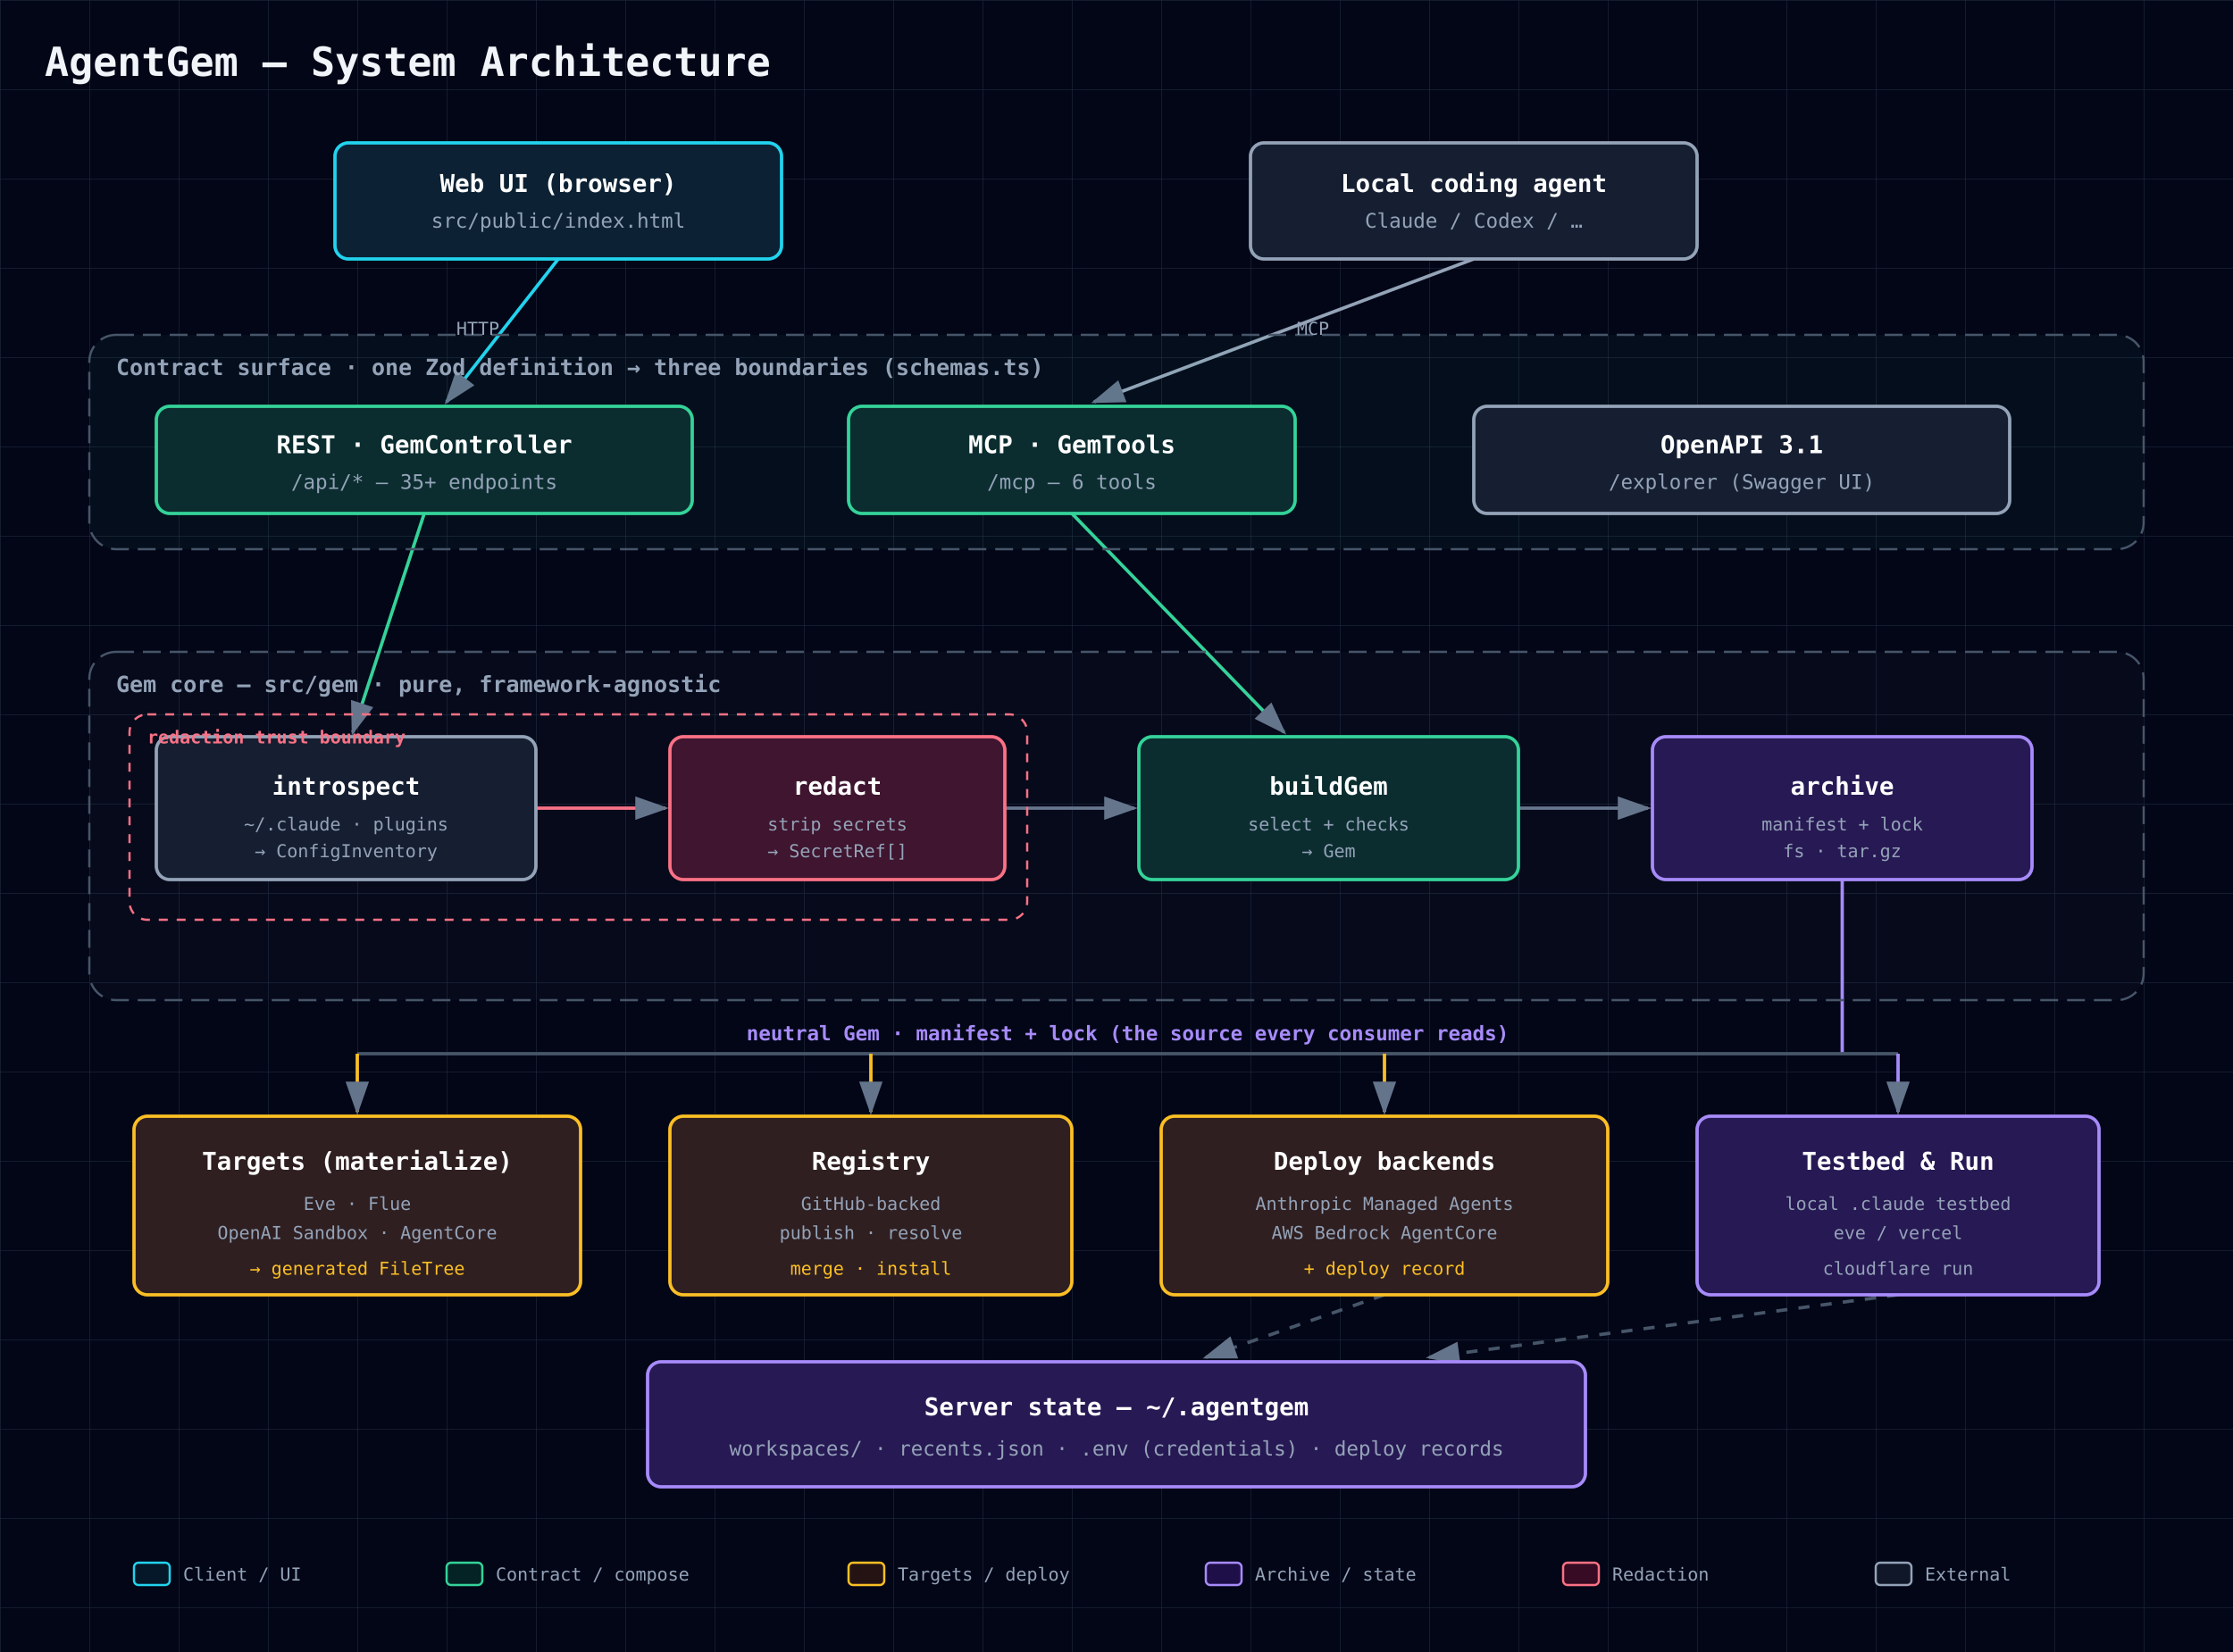
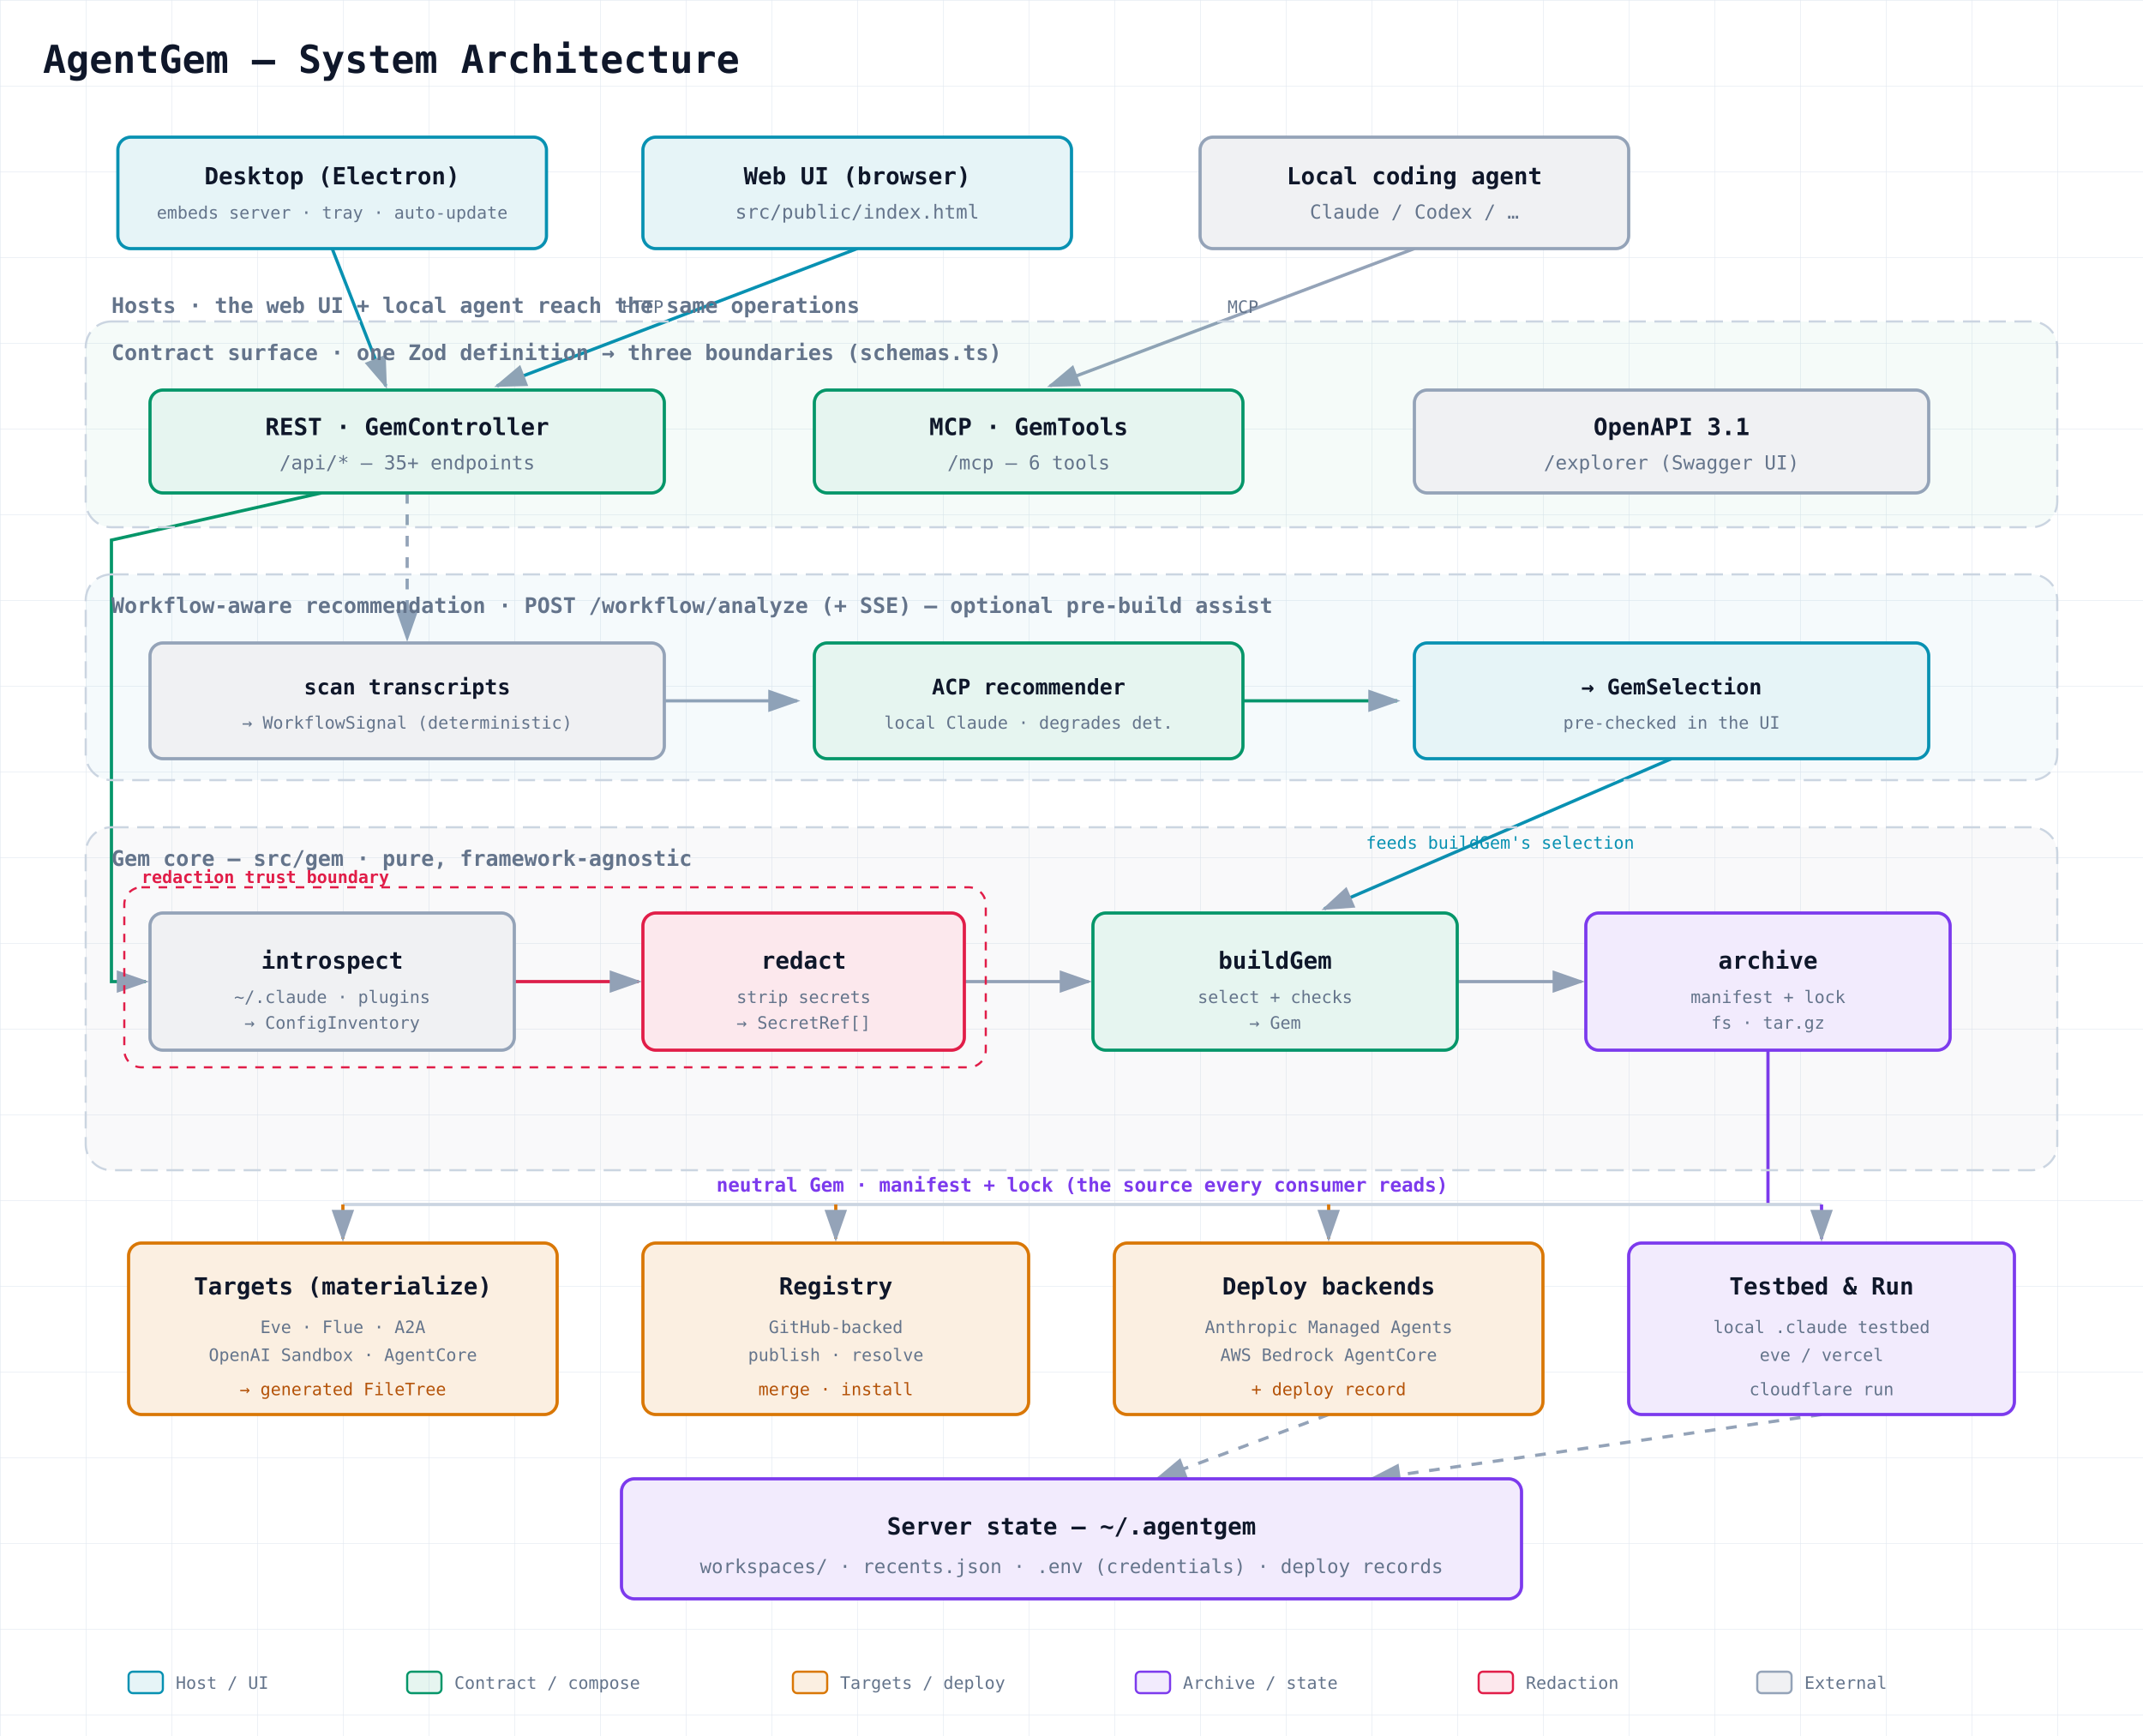
- <svg xmlns="http://www.w3.org/2000/svg" viewBox="0 0 1000 740" font-family="'JetBrains Mono', ui-monospace, SFMono-Regular, Menlo, monospace">
+ <svg xmlns="http://www.w3.org/2000/svg" viewBox="0 0 1000 810" font-family="'JetBrains Mono', ui-monospace, SFMono-Regular, Menlo, monospace">
  <defs>
    <marker id="arrowhead" markerWidth="10" markerHeight="7" refX="9" refY="3.5" orient="auto">
-       <polygon points="0 0, 10 3.5, 0 7" fill="#64748b" />
+       <polygon points="0 0, 10 3.5, 0 7" fill="#94a3b8" />
    </marker>
    <pattern id="grid" width="40" height="40" patternUnits="userSpaceOnUse">
-       <path d="M 40 0 L 0 0 0 40" fill="none" stroke="#1e293b" stroke-width="0.5" />
+       <path d="M 40 0 L 0 0 0 40" fill="none" stroke="#e2e8f0" stroke-width="0.5" />
    </pattern>
  </defs>
-   <rect x="0" y="0" width="1000" height="740" fill="#020617" />
-   <rect x="0" y="0" width="1000" height="740" fill="url(#grid)" />
-   <text x="20" y="34" fill="#f1f5f9" font-size="18" font-weight="700">AgentGem — System Architecture</text>
-   <line x1="250" y1="116" x2="200" y2="180" stroke="#22d3ee" stroke-width="1.5" marker-end="url(#arrowhead)" />
+   <rect x="0" y="0" width="1000" height="810" fill="#ffffff" />
+   <rect x="0" y="0" width="1000" height="810" fill="url(#grid)" />
+   <text x="20" y="34" fill="#0f172a" font-size="18" font-weight="700">AgentGem — System Architecture</text>
+   <line x1="155" y1="116" x2="180" y2="180" stroke="#0891b2" stroke-width="1.5" marker-end="url(#arrowhead)" />
+   <line x1="400" y1="116" x2="232" y2="180" stroke="#0891b2" stroke-width="1.5" marker-end="url(#arrowhead)" />
  <line x1="660" y1="116" x2="490" y2="180" stroke="#94a3b8" stroke-width="1.5" marker-end="url(#arrowhead)" />
-   <line x1="190" y1="230" x2="158" y2="328" stroke="#34d399" stroke-width="1.5" marker-end="url(#arrowhead)" />
-   <line x1="480" y1="230" x2="575" y2="328" stroke="#34d399" stroke-width="1.5" marker-end="url(#arrowhead)" />
-   <line x1="240" y1="362" x2="298" y2="362" stroke="#fb7185" stroke-width="1.5" marker-end="url(#arrowhead)" />
-   <line x1="450" y1="362" x2="508" y2="362" stroke="#64748b" stroke-width="1.5" marker-end="url(#arrowhead)" />
-   <line x1="680" y1="362" x2="738" y2="362" stroke="#64748b" stroke-width="1.5" marker-end="url(#arrowhead)" />
-   <line x1="825" y1="394" x2="825" y2="472" stroke="#a78bfa" stroke-width="1.5" />
-   <line x1="160" y1="472" x2="850" y2="472" stroke="#475569" stroke-width="1.5" />
-   <line x1="160" y1="472" x2="160" y2="498" stroke="#fbbf24" stroke-width="1.5" marker-end="url(#arrowhead)" />
-   <line x1="390" y1="472" x2="390" y2="498" stroke="#fbbf24" stroke-width="1.5" marker-end="url(#arrowhead)" />
-   <line x1="620" y1="472" x2="620" y2="498" stroke="#fbbf24" stroke-width="1.5" marker-end="url(#arrowhead)" />
-   <line x1="850" y1="472" x2="850" y2="498" stroke="#a78bfa" stroke-width="1.5" marker-end="url(#arrowhead)" />
-   <line x1="620" y1="580" x2="540" y2="608" stroke="#475569" stroke-width="1.5" stroke-dasharray="5,5" marker-end="url(#arrowhead)" />
-   <line x1="850" y1="580" x2="640" y2="608" stroke="#475569" stroke-width="1.5" stroke-dasharray="5,5" marker-end="url(#arrowhead)" />
-   <rect x="40" y="150" width="920" height="96" rx="12" fill="rgba(52, 211, 153, 0.04)" stroke="#475569" stroke-width="1" stroke-dasharray="8,4" />
-   <rect x="40" y="292" width="920" height="156" rx="12" fill="rgba(148, 163, 184, 0.03)" stroke="#475569" stroke-width="1" stroke-dasharray="8,4" />
-   <rect x="58" y="320" width="402" height="92" rx="8" fill="none" stroke="#fb7185" stroke-width="1" stroke-dasharray="4,4" />
-   <rect x="150" y="64" width="200" height="52" rx="6" fill="#0f172a" />
-   <rect x="150" y="64" width="200" height="52" rx="6" fill="rgba(8, 51, 68, 0.4)" stroke="#22d3ee" stroke-width="1.5" />
-   <rect x="560" y="64" width="200" height="52" rx="6" fill="#0f172a" />
-   <rect x="560" y="64" width="200" height="52" rx="6" fill="rgba(30, 41, 59, 0.5)" stroke="#94a3b8" stroke-width="1.5" />
-   <rect x="70" y="182" width="240" height="48" rx="6" fill="#0f172a" />
-   <rect x="70" y="182" width="240" height="48" rx="6" fill="rgba(6, 78, 59, 0.4)" stroke="#34d399" stroke-width="1.5" />
-   <rect x="380" y="182" width="200" height="48" rx="6" fill="#0f172a" />
-   <rect x="380" y="182" width="200" height="48" rx="6" fill="rgba(6, 78, 59, 0.4)" stroke="#34d399" stroke-width="1.5" />
-   <rect x="660" y="182" width="240" height="48" rx="6" fill="#0f172a" />
-   <rect x="660" y="182" width="240" height="48" rx="6" fill="rgba(30, 41, 59, 0.5)" stroke="#94a3b8" stroke-width="1.5" />
-   <rect x="70" y="330" width="170" height="64" rx="6" fill="#0f172a" />
-   <rect x="70" y="330" width="170" height="64" rx="6" fill="rgba(30, 41, 59, 0.5)" stroke="#94a3b8" stroke-width="1.5" />
-   <rect x="300" y="330" width="150" height="64" rx="6" fill="#0f172a" />
-   <rect x="300" y="330" width="150" height="64" rx="6" fill="rgba(136, 19, 55, 0.4)" stroke="#fb7185" stroke-width="1.5" />
-   <rect x="510" y="330" width="170" height="64" rx="6" fill="#0f172a" />
-   <rect x="510" y="330" width="170" height="64" rx="6" fill="rgba(6, 78, 59, 0.4)" stroke="#34d399" stroke-width="1.5" />
-   <rect x="740" y="330" width="170" height="64" rx="6" fill="#0f172a" />
-   <rect x="740" y="330" width="170" height="64" rx="6" fill="rgba(76, 29, 149, 0.4)" stroke="#a78bfa" stroke-width="1.5" />
-   <rect x="60" y="500" width="200" height="80" rx="6" fill="#0f172a" />
-   <rect x="60" y="500" width="200" height="80" rx="6" fill="rgba(120, 53, 15, 0.3)" stroke="#fbbf24" stroke-width="1.5" />
-   <rect x="300" y="500" width="180" height="80" rx="6" fill="#0f172a" />
-   <rect x="300" y="500" width="180" height="80" rx="6" fill="rgba(120, 53, 15, 0.3)" stroke="#fbbf24" stroke-width="1.5" />
-   <rect x="520" y="500" width="200" height="80" rx="6" fill="#0f172a" />
-   <rect x="520" y="500" width="200" height="80" rx="6" fill="rgba(120, 53, 15, 0.3)" stroke="#fbbf24" stroke-width="1.5" />
-   <rect x="760" y="500" width="180" height="80" rx="6" fill="#0f172a" />
-   <rect x="760" y="500" width="180" height="80" rx="6" fill="rgba(76, 29, 149, 0.4)" stroke="#a78bfa" stroke-width="1.5" />
-   <rect x="290" y="610" width="420" height="56" rx="6" fill="#0f172a" />
-   <rect x="290" y="610" width="420" height="56" rx="6" fill="rgba(76, 29, 149, 0.4)" stroke="#a78bfa" stroke-width="1.5" />
-   <text x="52" y="168" fill="#94a3b8" font-size="10" font-weight="600">Contract surface · one Zod definition → three boundaries (schemas.ts)</text>
-   <text x="52" y="310" fill="#94a3b8" font-size="10" font-weight="600">Gem core — src/gem · pure, framework-agnostic</text>
-   <text x="66" y="333" fill="#fb7185" font-size="8" font-weight="600">redaction trust boundary</text>
-   <text x="250" y="86" fill="#ffffff" font-size="11" font-weight="600" text-anchor="middle">Web UI (browser)</text>
-   <text x="250" y="102" fill="#94a3b8" font-size="9" text-anchor="middle">src/public/index.html</text>
-   <text x="660" y="86" fill="#ffffff" font-size="11" font-weight="600" text-anchor="middle">Local coding agent</text>
-   <text x="660" y="102" fill="#94a3b8" font-size="9" text-anchor="middle">Claude / Codex / …</text>
-   <text x="190" y="203" fill="#ffffff" font-size="11" font-weight="600" text-anchor="middle">REST · GemController</text>
-   <text x="190" y="219" fill="#94a3b8" font-size="9" text-anchor="middle">/api/* — 35+ endpoints</text>
-   <text x="480" y="203" fill="#ffffff" font-size="11" font-weight="600" text-anchor="middle">MCP · GemTools</text>
-   <text x="480" y="219" fill="#94a3b8" font-size="9" text-anchor="middle">/mcp — 6 tools</text>
-   <text x="780" y="203" fill="#ffffff" font-size="11" font-weight="600" text-anchor="middle">OpenAPI 3.1</text>
-   <text x="780" y="219" fill="#94a3b8" font-size="9" text-anchor="middle">/explorer (Swagger UI)</text>
-   <text x="155" y="356" fill="#ffffff" font-size="11" font-weight="600" text-anchor="middle">introspect</text>
-   <text x="155" y="372" fill="#94a3b8" font-size="8" text-anchor="middle">~/.claude · plugins</text>
-   <text x="155" y="384" fill="#94a3b8" font-size="8" text-anchor="middle">→ ConfigInventory</text>
-   <text x="375" y="356" fill="#ffffff" font-size="11" font-weight="600" text-anchor="middle">redact</text>
-   <text x="375" y="372" fill="#94a3b8" font-size="8" text-anchor="middle">strip secrets</text>
-   <text x="375" y="384" fill="#94a3b8" font-size="8" text-anchor="middle">→ SecretRef[]</text>
-   <text x="595" y="356" fill="#ffffff" font-size="11" font-weight="600" text-anchor="middle">buildGem</text>
-   <text x="595" y="372" fill="#94a3b8" font-size="8" text-anchor="middle">select + checks</text>
-   <text x="595" y="384" fill="#94a3b8" font-size="8" text-anchor="middle">→ Gem</text>
-   <text x="825" y="356" fill="#ffffff" font-size="11" font-weight="600" text-anchor="middle">archive</text>
-   <text x="825" y="372" fill="#94a3b8" font-size="8" text-anchor="middle">manifest + lock</text>
-   <text x="825" y="384" fill="#94a3b8" font-size="8" text-anchor="middle">fs · tar.gz</text>
-   <text x="505" y="466" fill="#a78bfa" font-size="9" text-anchor="middle" font-weight="600">neutral Gem · manifest + lock (the source every consumer reads)</text>
-   <text x="160" y="524" fill="#ffffff" font-size="11" font-weight="600" text-anchor="middle">Targets (materialize)</text>
-   <text x="160" y="542" fill="#94a3b8" font-size="8" text-anchor="middle">Eve · Flue</text>
-   <text x="160" y="555" fill="#94a3b8" font-size="8" text-anchor="middle">OpenAI Sandbox · AgentCore</text>
-   <text x="160" y="571" fill="#fbbf24" font-size="8" text-anchor="middle">→ generated FileTree</text>
-   <text x="390" y="524" fill="#ffffff" font-size="11" font-weight="600" text-anchor="middle">Registry</text>
-   <text x="390" y="542" fill="#94a3b8" font-size="8" text-anchor="middle">GitHub-backed</text>
-   <text x="390" y="555" fill="#94a3b8" font-size="8" text-anchor="middle">publish · resolve</text>
-   <text x="390" y="571" fill="#fbbf24" font-size="8" text-anchor="middle">merge · install</text>
-   <text x="620" y="524" fill="#ffffff" font-size="11" font-weight="600" text-anchor="middle">Deploy backends</text>
-   <text x="620" y="542" fill="#94a3b8" font-size="8" text-anchor="middle">Anthropic Managed Agents</text>
-   <text x="620" y="555" fill="#94a3b8" font-size="8" text-anchor="middle">AWS Bedrock AgentCore</text>
-   <text x="620" y="571" fill="#fbbf24" font-size="8" text-anchor="middle">+ deploy record</text>
-   <text x="850" y="524" fill="#ffffff" font-size="11" font-weight="600" text-anchor="middle">Testbed &amp; Run</text>
-   <text x="850" y="542" fill="#94a3b8" font-size="8" text-anchor="middle">local .claude testbed</text>
-   <text x="850" y="555" fill="#94a3b8" font-size="8" text-anchor="middle">eve / vercel</text>
-   <text x="850" y="571" fill="#94a3b8" font-size="8" text-anchor="middle">cloudflare run</text>
-   <text x="500" y="634" fill="#ffffff" font-size="11" font-weight="600" text-anchor="middle">Server state — ~/.agentgem</text>
-   <text x="500" y="652" fill="#94a3b8" font-size="9" text-anchor="middle">workspaces/ · recents.json · .env (credentials) · deploy records</text>
-   <text x="214" y="150" fill="#94a3b8" font-size="8" text-anchor="middle">HTTP</text>
-   <text x="588" y="150" fill="#94a3b8" font-size="8" text-anchor="middle">MCP</text>
-   <rect x="60" y="700" width="16" height="10" rx="2" fill="rgba(8, 51, 68, 0.4)" stroke="#22d3ee" stroke-width="1" />
-   <text x="82" y="708" fill="#94a3b8" font-size="8">Client / UI</text>
-   <rect x="200" y="700" width="16" height="10" rx="2" fill="rgba(6, 78, 59, 0.4)" stroke="#34d399" stroke-width="1" />
-   <text x="222" y="708" fill="#94a3b8" font-size="8">Contract / compose</text>
-   <rect x="380" y="700" width="16" height="10" rx="2" fill="rgba(120, 53, 15, 0.3)" stroke="#fbbf24" stroke-width="1" />
-   <text x="402" y="708" fill="#94a3b8" font-size="8">Targets / deploy</text>
-   <rect x="540" y="700" width="16" height="10" rx="2" fill="rgba(76, 29, 149, 0.4)" stroke="#a78bfa" stroke-width="1" />
-   <text x="562" y="708" fill="#94a3b8" font-size="8">Archive / state</text>
-   <rect x="700" y="700" width="16" height="10" rx="2" fill="rgba(136, 19, 55, 0.4)" stroke="#fb7185" stroke-width="1" />
-   <text x="722" y="708" fill="#94a3b8" font-size="8">Redaction</text>
-   <rect x="840" y="700" width="16" height="10" rx="2" fill="rgba(30, 41, 59, 0.5)" stroke="#94a3b8" stroke-width="1" />
-   <text x="862" y="708" fill="#94a3b8" font-size="8">External</text>
+   <line x1="190" y1="230" x2="190" y2="298" stroke="#94a3b8" stroke-width="1.5" stroke-dasharray="5,5" marker-end="url(#arrowhead)" />
+   <line x1="310" y1="327" x2="372" y2="327" stroke="#94a3b8" stroke-width="1.5" marker-end="url(#arrowhead)" />
+   <line x1="580" y1="327" x2="652" y2="327" stroke="#059669" stroke-width="1.5" marker-end="url(#arrowhead)" />
+   <line x1="780" y1="354" x2="618" y2="424" stroke="#0891b2" stroke-width="1.5" marker-end="url(#arrowhead)" />
+   <polyline points="150,230 52,252 52,458 68,458" fill="none" stroke="#059669" stroke-width="1.5" marker-end="url(#arrowhead)" />
+   <line x1="240" y1="458" x2="298" y2="458" stroke="#e11d48" stroke-width="1.5" marker-end="url(#arrowhead)" />
+   <line x1="450" y1="458" x2="508" y2="458" stroke="#94a3b8" stroke-width="1.5" marker-end="url(#arrowhead)" />
+   <line x1="680" y1="458" x2="738" y2="458" stroke="#94a3b8" stroke-width="1.5" marker-end="url(#arrowhead)" />
+   <line x1="825" y1="490" x2="825" y2="562" stroke="#7c3aed" stroke-width="1.5" />
+   <line x1="160" y1="562" x2="850" y2="562" stroke="#cbd5e1" stroke-width="1.5" />
+   <line x1="160" y1="562" x2="160" y2="578" stroke="#d97706" stroke-width="1.5" marker-end="url(#arrowhead)" />
+   <line x1="390" y1="562" x2="390" y2="578" stroke="#d97706" stroke-width="1.5" marker-end="url(#arrowhead)" />
+   <line x1="620" y1="562" x2="620" y2="578" stroke="#d97706" stroke-width="1.5" marker-end="url(#arrowhead)" />
+   <line x1="850" y1="562" x2="850" y2="578" stroke="#7c3aed" stroke-width="1.5" marker-end="url(#arrowhead)" />
+   <line x1="620" y1="660" x2="540" y2="690" stroke="#94a3b8" stroke-width="1.5" stroke-dasharray="5,5" marker-end="url(#arrowhead)" />
+   <line x1="850" y1="660" x2="640" y2="690" stroke="#94a3b8" stroke-width="1.5" stroke-dasharray="5,5" marker-end="url(#arrowhead)" />
+   <rect x="40" y="150" width="920" height="96" rx="12" fill="rgba(5, 150, 105, 0.04)" stroke="#cbd5e1" stroke-width="1" stroke-dasharray="8,4" />
+   <rect x="40" y="268" width="920" height="96" rx="12" fill="rgba(8, 145, 178, 0.04)" stroke="#cbd5e1" stroke-width="1" stroke-dasharray="8,4" />
+   <rect x="40" y="386" width="920" height="160" rx="12" fill="rgba(100, 116, 139, 0.04)" stroke="#cbd5e1" stroke-width="1" stroke-dasharray="8,4" />
+   <rect x="58" y="414" width="402" height="84" rx="8" fill="none" stroke="#e11d48" stroke-width="1" stroke-dasharray="4,4" />
+   <rect x="55" y="64" width="200" height="52" rx="6" fill="#ffffff" />
+   <rect x="55" y="64" width="200" height="52" rx="6" fill="rgba(8, 145, 178, 0.10)" stroke="#0891b2" stroke-width="1.5" />
+   <rect x="300" y="64" width="200" height="52" rx="6" fill="#ffffff" />
+   <rect x="300" y="64" width="200" height="52" rx="6" fill="rgba(8, 145, 178, 0.10)" stroke="#0891b2" stroke-width="1.5" />
+   <rect x="560" y="64" width="200" height="52" rx="6" fill="#ffffff" />
+   <rect x="560" y="64" width="200" height="52" rx="6" fill="rgba(100, 116, 139, 0.10)" stroke="#94a3b8" stroke-width="1.5" />
+   <rect x="70" y="182" width="240" height="48" rx="6" fill="#ffffff" />
+   <rect x="70" y="182" width="240" height="48" rx="6" fill="rgba(5, 150, 105, 0.10)" stroke="#059669" stroke-width="1.5" />
+   <rect x="380" y="182" width="200" height="48" rx="6" fill="#ffffff" />
+   <rect x="380" y="182" width="200" height="48" rx="6" fill="rgba(5, 150, 105, 0.10)" stroke="#059669" stroke-width="1.5" />
+   <rect x="660" y="182" width="240" height="48" rx="6" fill="#ffffff" />
+   <rect x="660" y="182" width="240" height="48" rx="6" fill="rgba(100, 116, 139, 0.10)" stroke="#94a3b8" stroke-width="1.5" />
+   <rect x="70" y="300" width="240" height="54" rx="6" fill="#ffffff" />
+   <rect x="70" y="300" width="240" height="54" rx="6" fill="rgba(100, 116, 139, 0.10)" stroke="#94a3b8" stroke-width="1.5" />
+   <rect x="380" y="300" width="200" height="54" rx="6" fill="#ffffff" />
+   <rect x="380" y="300" width="200" height="54" rx="6" fill="rgba(5, 150, 105, 0.10)" stroke="#059669" stroke-width="1.5" />
+   <rect x="660" y="300" width="240" height="54" rx="6" fill="#ffffff" />
+   <rect x="660" y="300" width="240" height="54" rx="6" fill="rgba(8, 145, 178, 0.10)" stroke="#0891b2" stroke-width="1.5" />
+   <rect x="70" y="426" width="170" height="64" rx="6" fill="#ffffff" />
+   <rect x="70" y="426" width="170" height="64" rx="6" fill="rgba(100, 116, 139, 0.10)" stroke="#94a3b8" stroke-width="1.5" />
+   <rect x="300" y="426" width="150" height="64" rx="6" fill="#ffffff" />
+   <rect x="300" y="426" width="150" height="64" rx="6" fill="rgba(225, 29, 72, 0.10)" stroke="#e11d48" stroke-width="1.5" />
+   <rect x="510" y="426" width="170" height="64" rx="6" fill="#ffffff" />
+   <rect x="510" y="426" width="170" height="64" rx="6" fill="rgba(5, 150, 105, 0.10)" stroke="#059669" stroke-width="1.5" />
+   <rect x="740" y="426" width="170" height="64" rx="6" fill="#ffffff" />
+   <rect x="740" y="426" width="170" height="64" rx="6" fill="rgba(124, 58, 237, 0.10)" stroke="#7c3aed" stroke-width="1.5" />
+   <rect x="60" y="580" width="200" height="80" rx="6" fill="#ffffff" />
+   <rect x="60" y="580" width="200" height="80" rx="6" fill="rgba(217, 119, 6, 0.12)" stroke="#d97706" stroke-width="1.5" />
+   <rect x="300" y="580" width="180" height="80" rx="6" fill="#ffffff" />
+   <rect x="300" y="580" width="180" height="80" rx="6" fill="rgba(217, 119, 6, 0.12)" stroke="#d97706" stroke-width="1.5" />
+   <rect x="520" y="580" width="200" height="80" rx="6" fill="#ffffff" />
+   <rect x="520" y="580" width="200" height="80" rx="6" fill="rgba(217, 119, 6, 0.12)" stroke="#d97706" stroke-width="1.5" />
+   <rect x="760" y="580" width="180" height="80" rx="6" fill="#ffffff" />
+   <rect x="760" y="580" width="180" height="80" rx="6" fill="rgba(124, 58, 237, 0.10)" stroke="#7c3aed" stroke-width="1.5" />
+   <rect x="290" y="690" width="420" height="56" rx="6" fill="#ffffff" />
+   <rect x="290" y="690" width="420" height="56" rx="6" fill="rgba(124, 58, 237, 0.10)" stroke="#7c3aed" stroke-width="1.5" />
+   <text x="52" y="146" fill="#64748b" font-size="10" font-weight="600">Hosts · the web UI + local agent reach the same operations</text>
+   <text x="52" y="168" fill="#64748b" font-size="10" font-weight="600">Contract surface · one Zod definition → three boundaries (schemas.ts)</text>
+   <text x="52" y="286" fill="#64748b" font-size="10" font-weight="600">Workflow-aware recommendation · POST /workflow/analyze (+ SSE) — optional pre-build assist</text>
+   <text x="52" y="404" fill="#64748b" font-size="10" font-weight="600">Gem core — src/gem · pure, framework-agnostic</text>
+   <text x="66" y="412" fill="#e11d48" font-size="8" font-weight="600">redaction trust boundary</text>
+   <text x="155" y="86" fill="#0f172a" font-size="11" font-weight="600" text-anchor="middle">Desktop (Electron)</text>
+   <text x="155" y="102" fill="#64748b" font-size="8" text-anchor="middle">embeds server · tray · auto-update</text>
+   <text x="400" y="86" fill="#0f172a" font-size="11" font-weight="600" text-anchor="middle">Web UI (browser)</text>
+   <text x="400" y="102" fill="#64748b" font-size="9" text-anchor="middle">src/public/index.html</text>
+   <text x="660" y="86" fill="#0f172a" font-size="11" font-weight="600" text-anchor="middle">Local coding agent</text>
+   <text x="660" y="102" fill="#64748b" font-size="9" text-anchor="middle">Claude / Codex / …</text>
+   <text x="190" y="203" fill="#0f172a" font-size="11" font-weight="600" text-anchor="middle">REST · GemController</text>
+   <text x="190" y="219" fill="#64748b" font-size="9" text-anchor="middle">/api/* — 35+ endpoints</text>
+   <text x="480" y="203" fill="#0f172a" font-size="11" font-weight="600" text-anchor="middle">MCP · GemTools</text>
+   <text x="480" y="219" fill="#64748b" font-size="9" text-anchor="middle">/mcp — 6 tools</text>
+   <text x="780" y="203" fill="#0f172a" font-size="11" font-weight="600" text-anchor="middle">OpenAPI 3.1</text>
+   <text x="780" y="219" fill="#64748b" font-size="9" text-anchor="middle">/explorer (Swagger UI)</text>
+   <text x="190" y="324" fill="#0f172a" font-size="10" font-weight="600" text-anchor="middle">scan transcripts</text>
+   <text x="190" y="340" fill="#64748b" font-size="8" text-anchor="middle">→ WorkflowSignal (deterministic)</text>
+   <text x="480" y="324" fill="#0f172a" font-size="10" font-weight="600" text-anchor="middle">ACP recommender</text>
+   <text x="480" y="340" fill="#64748b" font-size="8" text-anchor="middle">local Claude · degrades det.</text>
+   <text x="780" y="324" fill="#0f172a" font-size="10" font-weight="600" text-anchor="middle">→ GemSelection</text>
+   <text x="780" y="340" fill="#64748b" font-size="8" text-anchor="middle">pre-checked in the UI</text>
+   <text x="700" y="396" fill="#0891b2" font-size="8" text-anchor="middle">feeds buildGem's selection</text>
+   <text x="155" y="452" fill="#0f172a" font-size="11" font-weight="600" text-anchor="middle">introspect</text>
+   <text x="155" y="468" fill="#64748b" font-size="8" text-anchor="middle">~/.claude · plugins</text>
+   <text x="155" y="480" fill="#64748b" font-size="8" text-anchor="middle">→ ConfigInventory</text>
+   <text x="375" y="452" fill="#0f172a" font-size="11" font-weight="600" text-anchor="middle">redact</text>
+   <text x="375" y="468" fill="#64748b" font-size="8" text-anchor="middle">strip secrets</text>
+   <text x="375" y="480" fill="#64748b" font-size="8" text-anchor="middle">→ SecretRef[]</text>
+   <text x="595" y="452" fill="#0f172a" font-size="11" font-weight="600" text-anchor="middle">buildGem</text>
+   <text x="595" y="468" fill="#64748b" font-size="8" text-anchor="middle">select + checks</text>
+   <text x="595" y="480" fill="#64748b" font-size="8" text-anchor="middle">→ Gem</text>
+   <text x="825" y="452" fill="#0f172a" font-size="11" font-weight="600" text-anchor="middle">archive</text>
+   <text x="825" y="468" fill="#64748b" font-size="8" text-anchor="middle">manifest + lock</text>
+   <text x="825" y="480" fill="#64748b" font-size="8" text-anchor="middle">fs · tar.gz</text>
+   <text x="505" y="556" fill="#7c3aed" font-size="9" text-anchor="middle" font-weight="600">neutral Gem · manifest + lock (the source every consumer reads)</text>
+   <text x="160" y="604" fill="#0f172a" font-size="11" font-weight="600" text-anchor="middle">Targets (materialize)</text>
+   <text x="160" y="622" fill="#64748b" font-size="8" text-anchor="middle">Eve · Flue · A2A</text>
+   <text x="160" y="635" fill="#64748b" font-size="8" text-anchor="middle">OpenAI Sandbox · AgentCore</text>
+   <text x="160" y="651" fill="#b45309" font-size="8" text-anchor="middle">→ generated FileTree</text>
+   <text x="390" y="604" fill="#0f172a" font-size="11" font-weight="600" text-anchor="middle">Registry</text>
+   <text x="390" y="622" fill="#64748b" font-size="8" text-anchor="middle">GitHub-backed</text>
+   <text x="390" y="635" fill="#64748b" font-size="8" text-anchor="middle">publish · resolve</text>
+   <text x="390" y="651" fill="#b45309" font-size="8" text-anchor="middle">merge · install</text>
+   <text x="620" y="604" fill="#0f172a" font-size="11" font-weight="600" text-anchor="middle">Deploy backends</text>
+   <text x="620" y="622" fill="#64748b" font-size="8" text-anchor="middle">Anthropic Managed Agents</text>
+   <text x="620" y="635" fill="#64748b" font-size="8" text-anchor="middle">AWS Bedrock AgentCore</text>
+   <text x="620" y="651" fill="#b45309" font-size="8" text-anchor="middle">+ deploy record</text>
+   <text x="850" y="604" fill="#0f172a" font-size="11" font-weight="600" text-anchor="middle">Testbed &amp; Run</text>
+   <text x="850" y="622" fill="#64748b" font-size="8" text-anchor="middle">local .claude testbed</text>
+   <text x="850" y="635" fill="#64748b" font-size="8" text-anchor="middle">eve / vercel</text>
+   <text x="850" y="651" fill="#64748b" font-size="8" text-anchor="middle">cloudflare run</text>
+   <text x="500" y="716" fill="#0f172a" font-size="11" font-weight="600" text-anchor="middle">Server state — ~/.agentgem</text>
+   <text x="500" y="734" fill="#64748b" font-size="9" text-anchor="middle">workspaces/ · recents.json · .env (credentials) · deploy records</text>
+   <text x="300" y="146" fill="#64748b" font-size="8" text-anchor="middle">HTTP</text>
+   <text x="580" y="146" fill="#64748b" font-size="8" text-anchor="middle">MCP</text>
+   <rect x="60" y="780" width="16" height="10" rx="2" fill="rgba(8, 145, 178, 0.10)" stroke="#0891b2" stroke-width="1" />
+   <text x="82" y="788" fill="#64748b" font-size="8">Host / UI</text>
+   <rect x="190" y="780" width="16" height="10" rx="2" fill="rgba(5, 150, 105, 0.10)" stroke="#059669" stroke-width="1" />
+   <text x="212" y="788" fill="#64748b" font-size="8">Contract / compose</text>
+   <rect x="370" y="780" width="16" height="10" rx="2" fill="rgba(217, 119, 6, 0.12)" stroke="#d97706" stroke-width="1" />
+   <text x="392" y="788" fill="#64748b" font-size="8">Targets / deploy</text>
+   <rect x="530" y="780" width="16" height="10" rx="2" fill="rgba(124, 58, 237, 0.10)" stroke="#7c3aed" stroke-width="1" />
+   <text x="552" y="788" fill="#64748b" font-size="8">Archive / state</text>
+   <rect x="690" y="780" width="16" height="10" rx="2" fill="rgba(225, 29, 72, 0.10)" stroke="#e11d48" stroke-width="1" />
+   <text x="712" y="788" fill="#64748b" font-size="8">Redaction</text>
+   <rect x="820" y="780" width="16" height="10" rx="2" fill="rgba(100, 116, 139, 0.10)" stroke="#94a3b8" stroke-width="1" />
+   <text x="842" y="788" fill="#64748b" font-size="8">External</text>
</svg>
